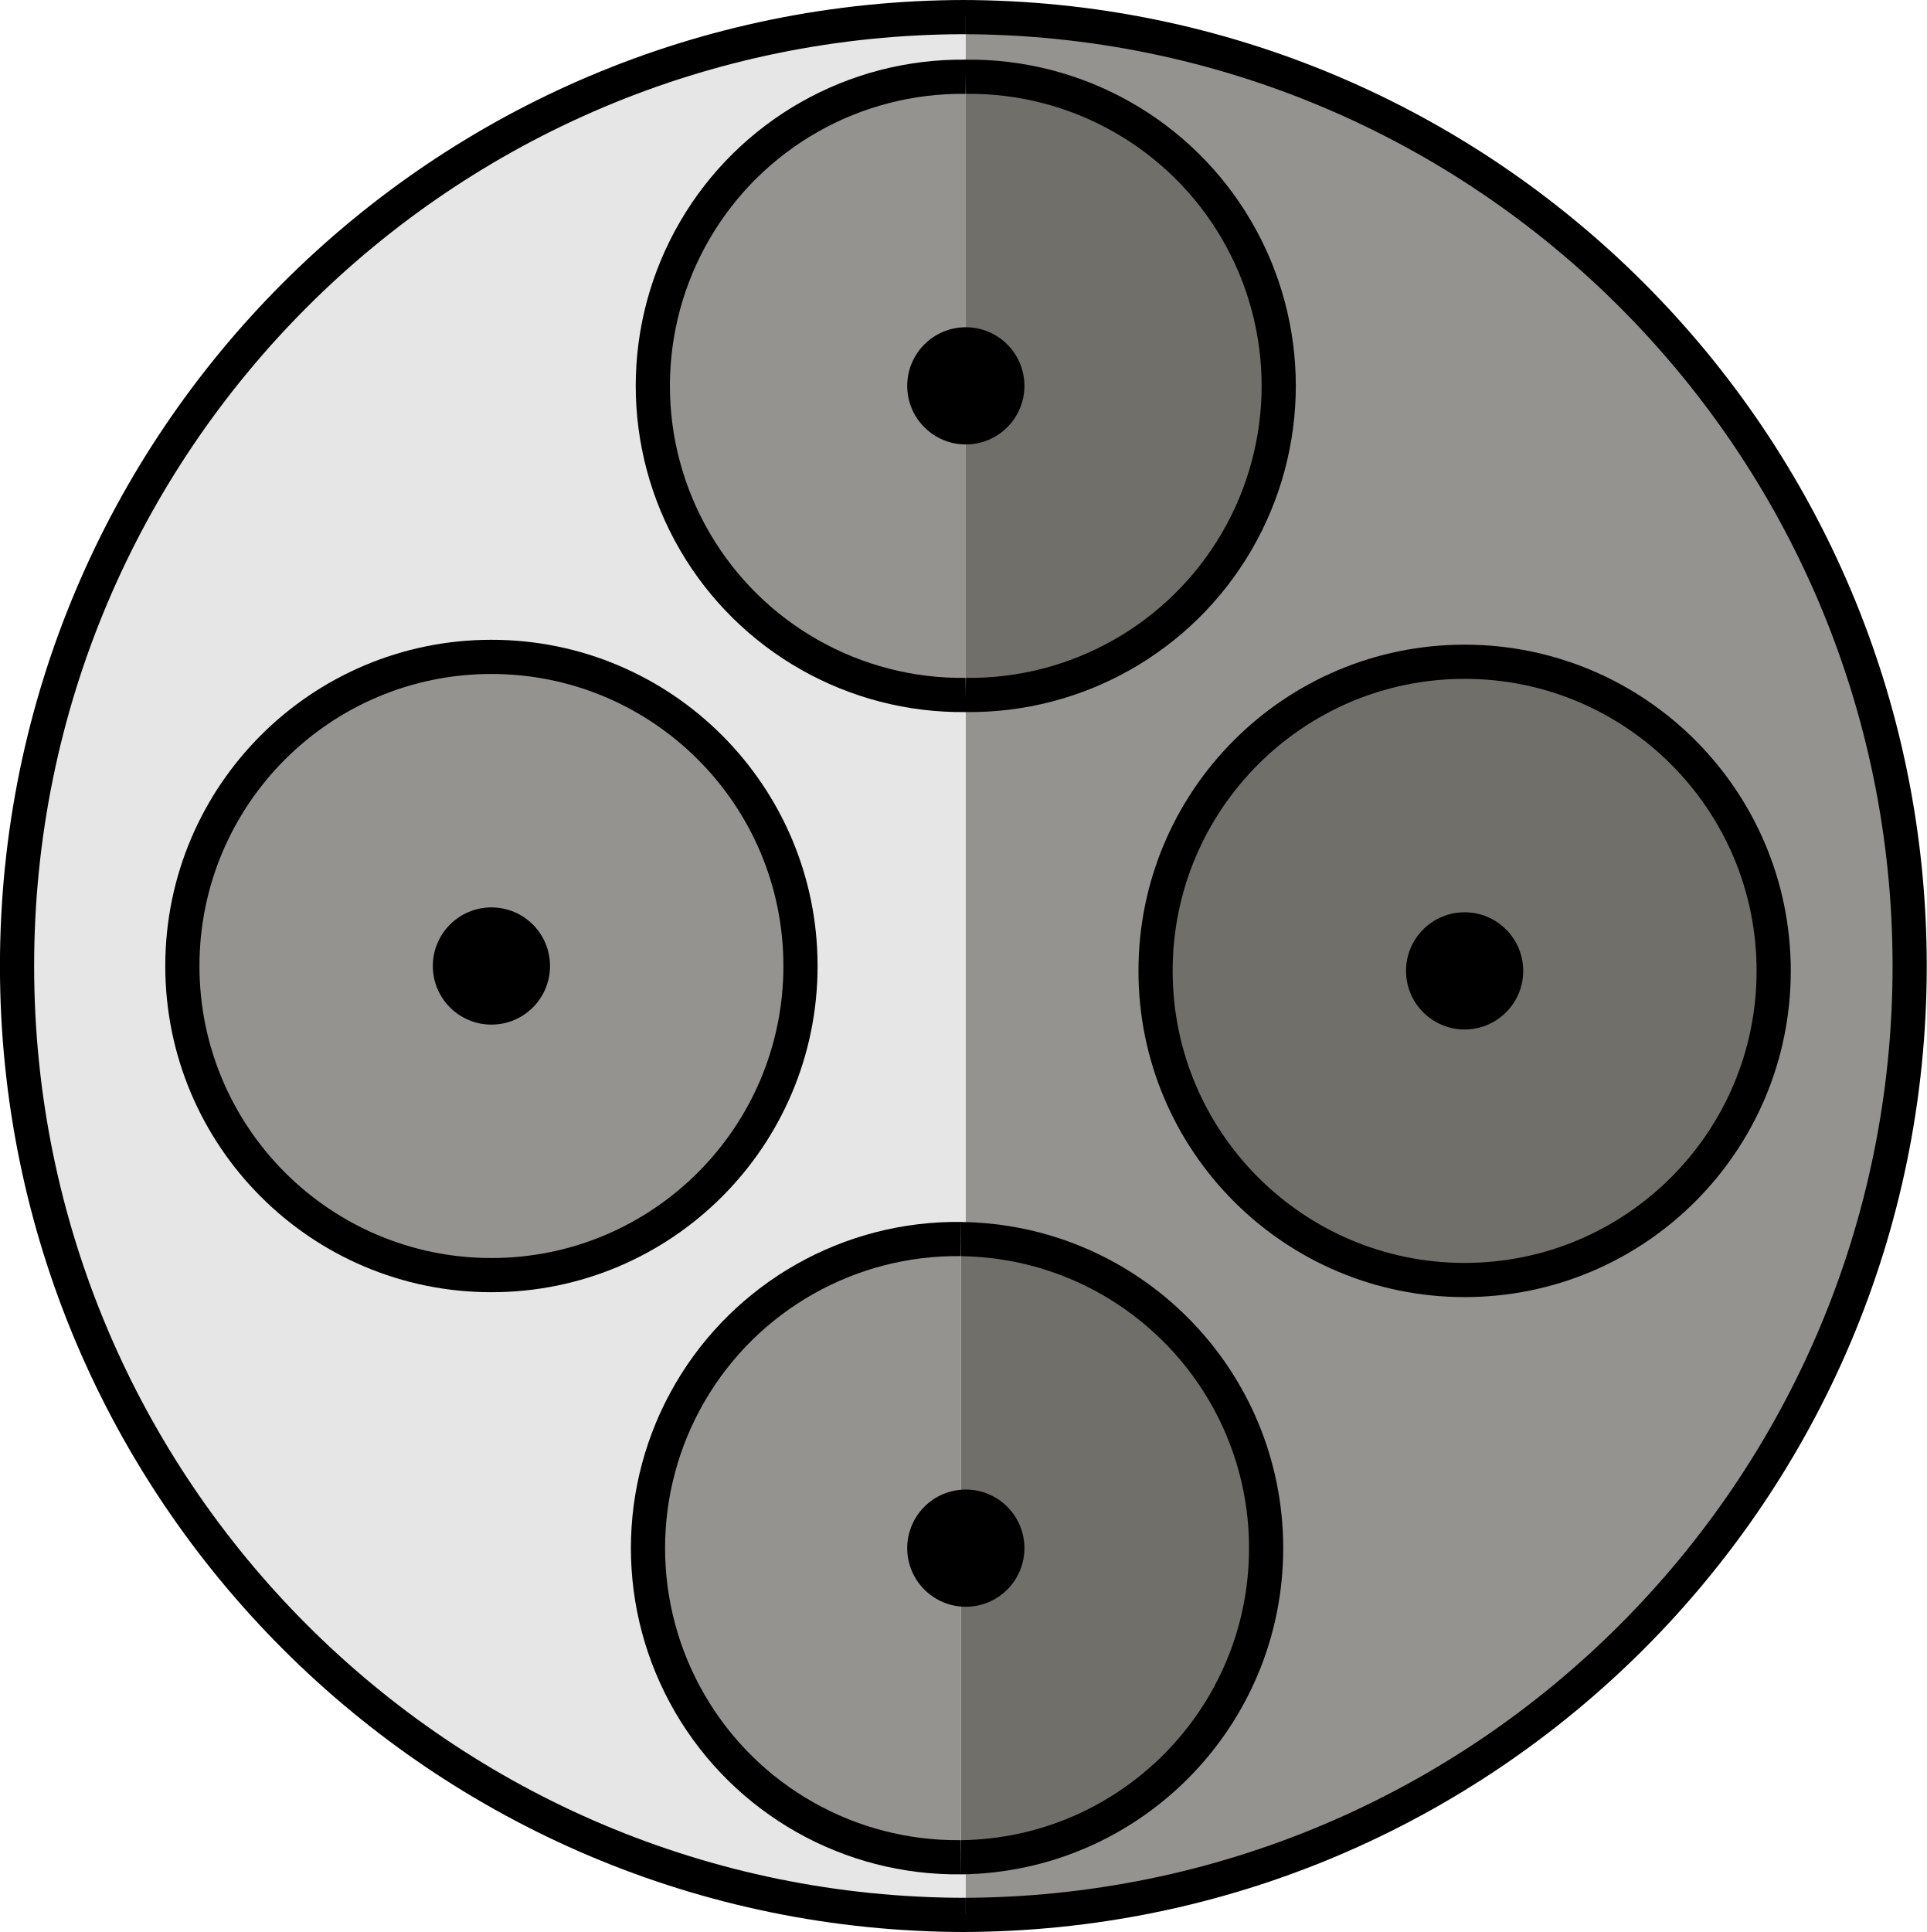
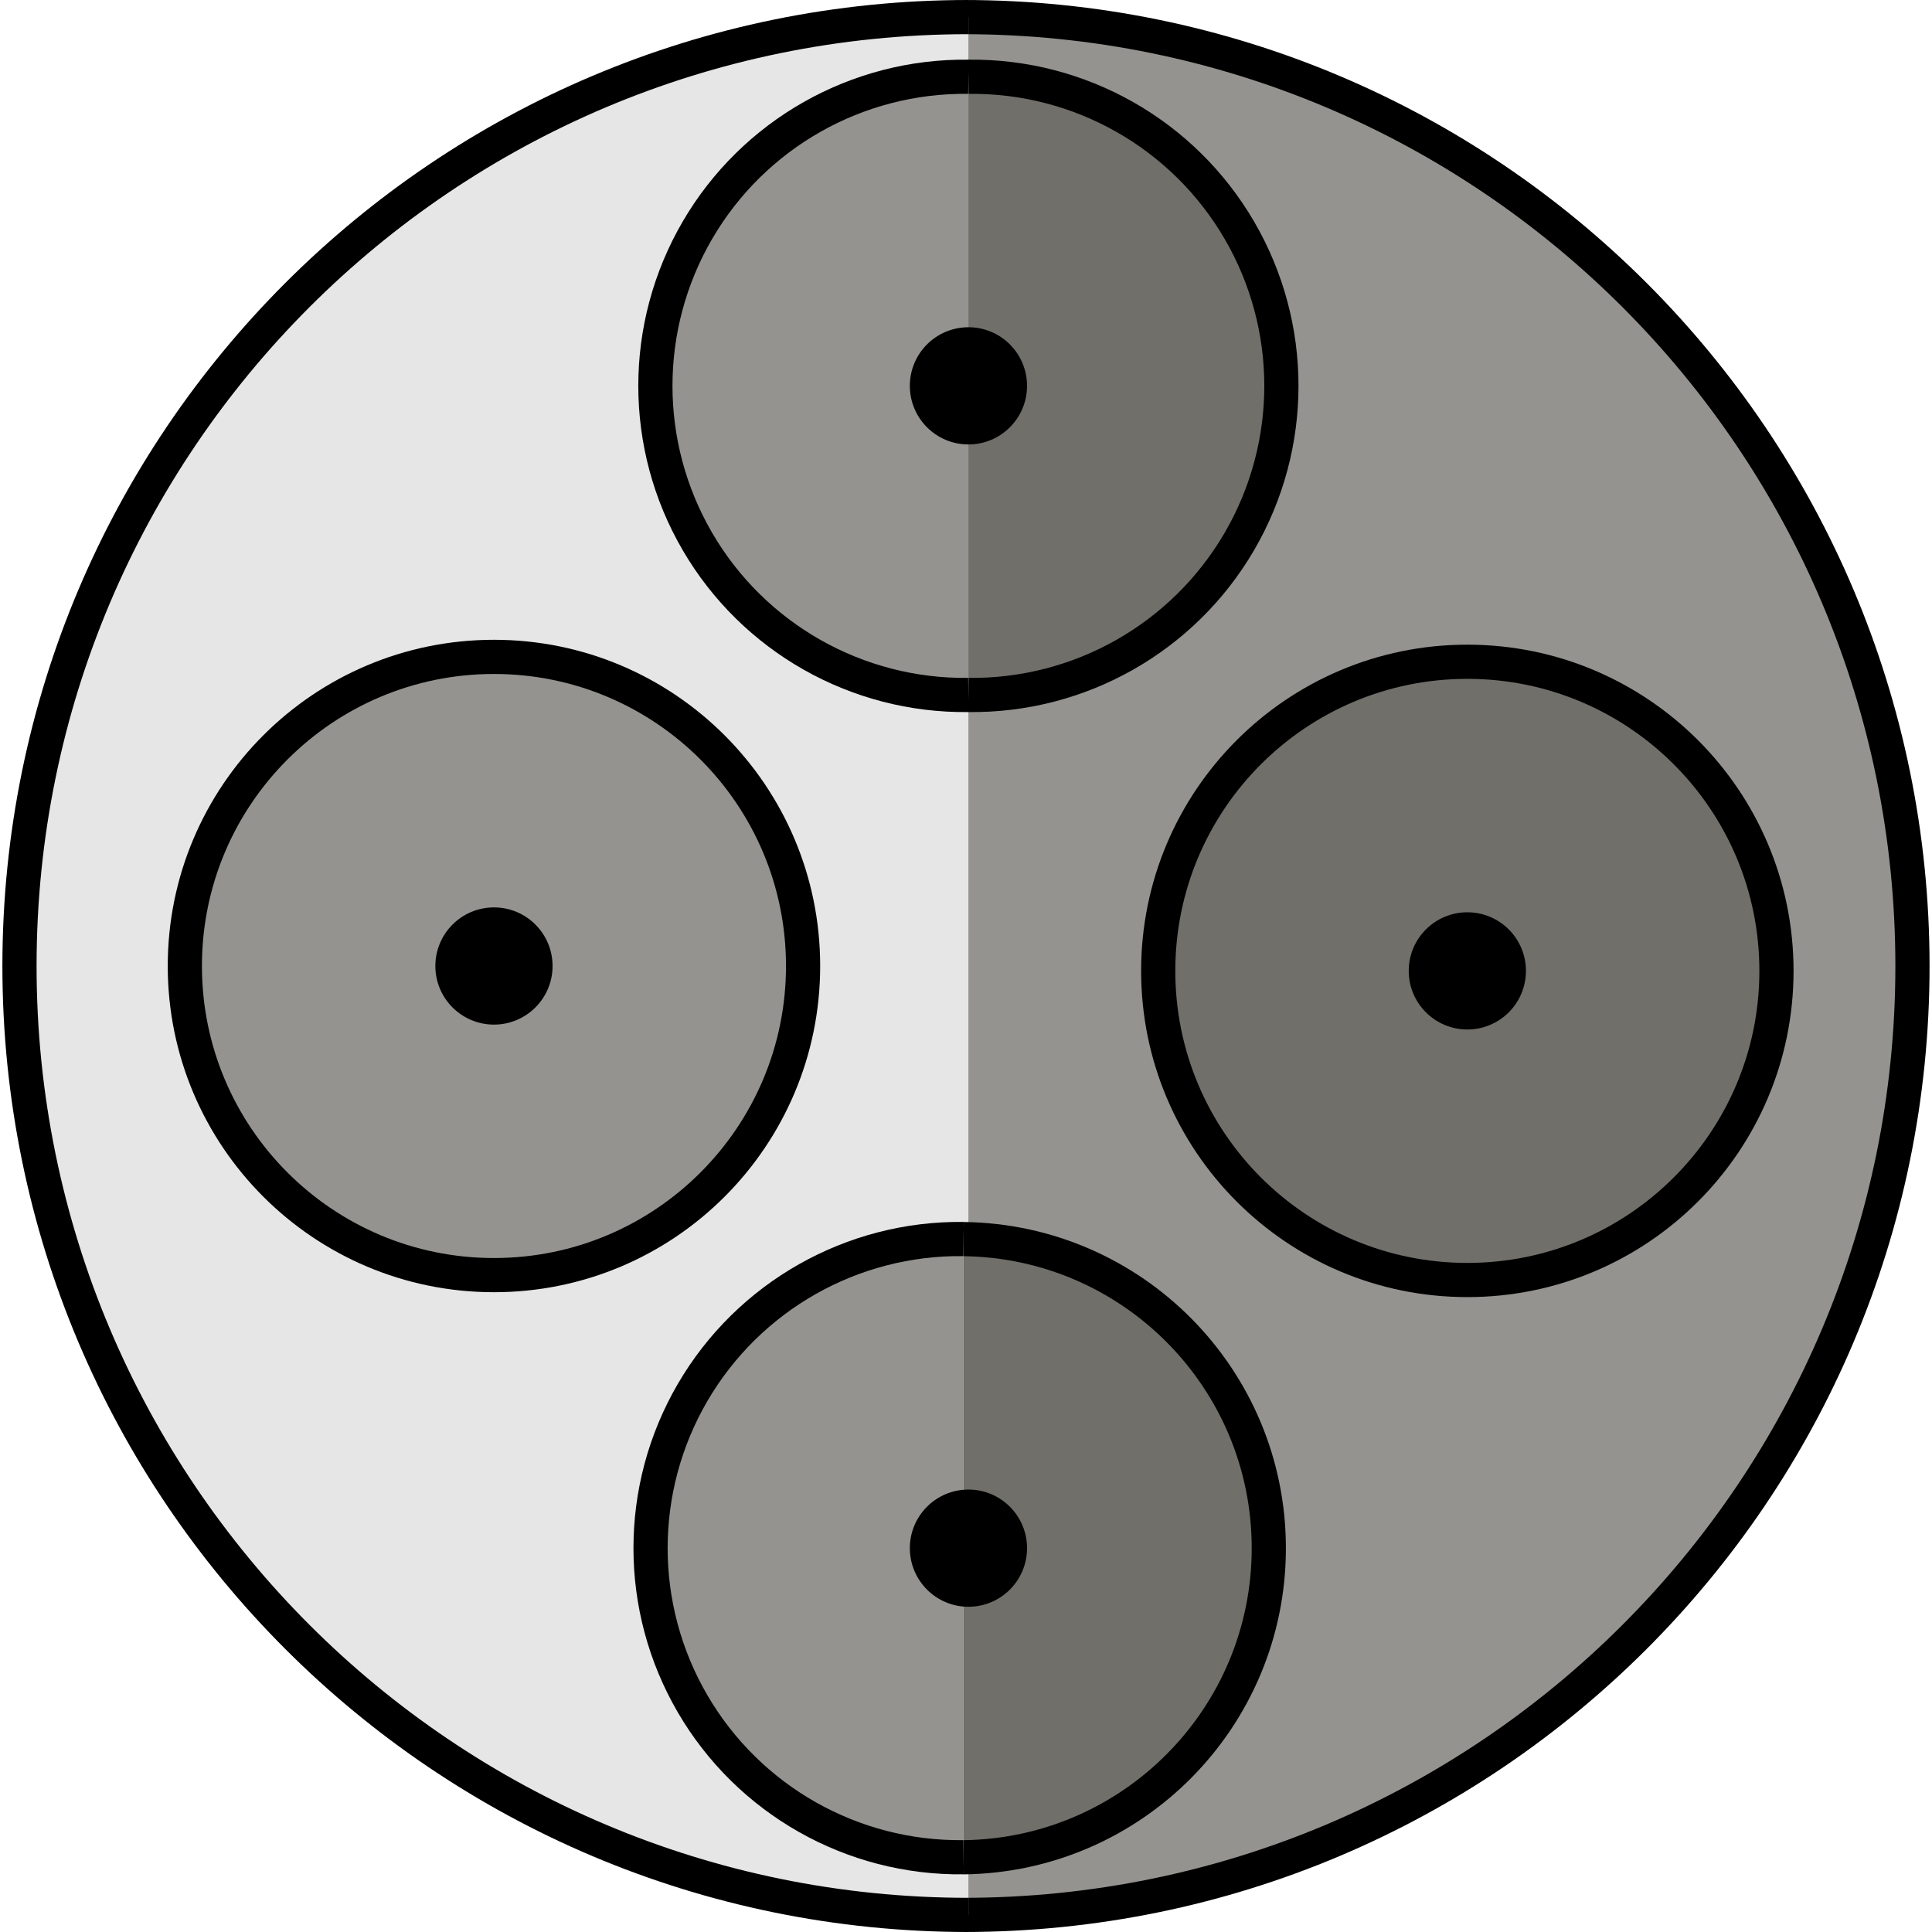
- <svg xmlns="http://www.w3.org/2000/svg" id="Layer_3" data-name="Layer 3" viewBox="0 0 394.62 395.62">
+ <svg xmlns="http://www.w3.org/2000/svg" id="Layer_3" data-name="Layer 3" width="26" height="26" viewBox="0 0 394.62 395.62">
  <defs>
    <style>.cls-1{fill:#94938f;}.cls-1,.cls-2,.cls-3{stroke:#000;stroke-miterlimit:10;stroke-width:7px;}.cls-2{fill:#e6e6e6;}.cls-3{fill:#706f6a;}</style>
  </defs>
  <path class="cls-1" d="M5023.42,474.31c107.31,0,194.31-87,194.31-194.31s-87-194.31-194.31-194.31" transform="translate(-4826.61 -82.19)" />
  <path class="cls-2" d="M5024.41,85.69c-107.31,0-194.31,87-194.31,194.31s87,194.31,194.31,194.31" transform="translate(-4826.61 -82.19)" />
  <path class="cls-3" d="M5024.41,224.5a63.3,63.3,0,1,0,0-126.59" transform="translate(-4826.61 -82.19)" />
  <path class="cls-1" d="M5024.41,97.91a63.3,63.3,0,1,0,0,126.59" transform="translate(-4826.61 -82.19)" />
  <circle class="cls-3" cx="299.97" cy="198.81" r="63.3" />
  <circle class="cls-1" cx="100.65" cy="197.81" r="63.3" />
  <path class="cls-3" d="M5023.42,462.51a63.3,63.3,0,0,0,0-126.59" transform="translate(-4826.61 -82.19)" />
  <path class="cls-1" d="M5023.42,335.91a63.3,63.3,0,1,0,0,126.59" transform="translate(-4826.61 -82.19)" />
  <circle cx="100.65" cy="197.81" r="12" />
  <circle cx="197.81" cy="79.01" r="12" />
  <circle cx="197.81" cy="317.02" r="12" />
  <circle cx="299.97" cy="198.81" r="12" />
</svg>
